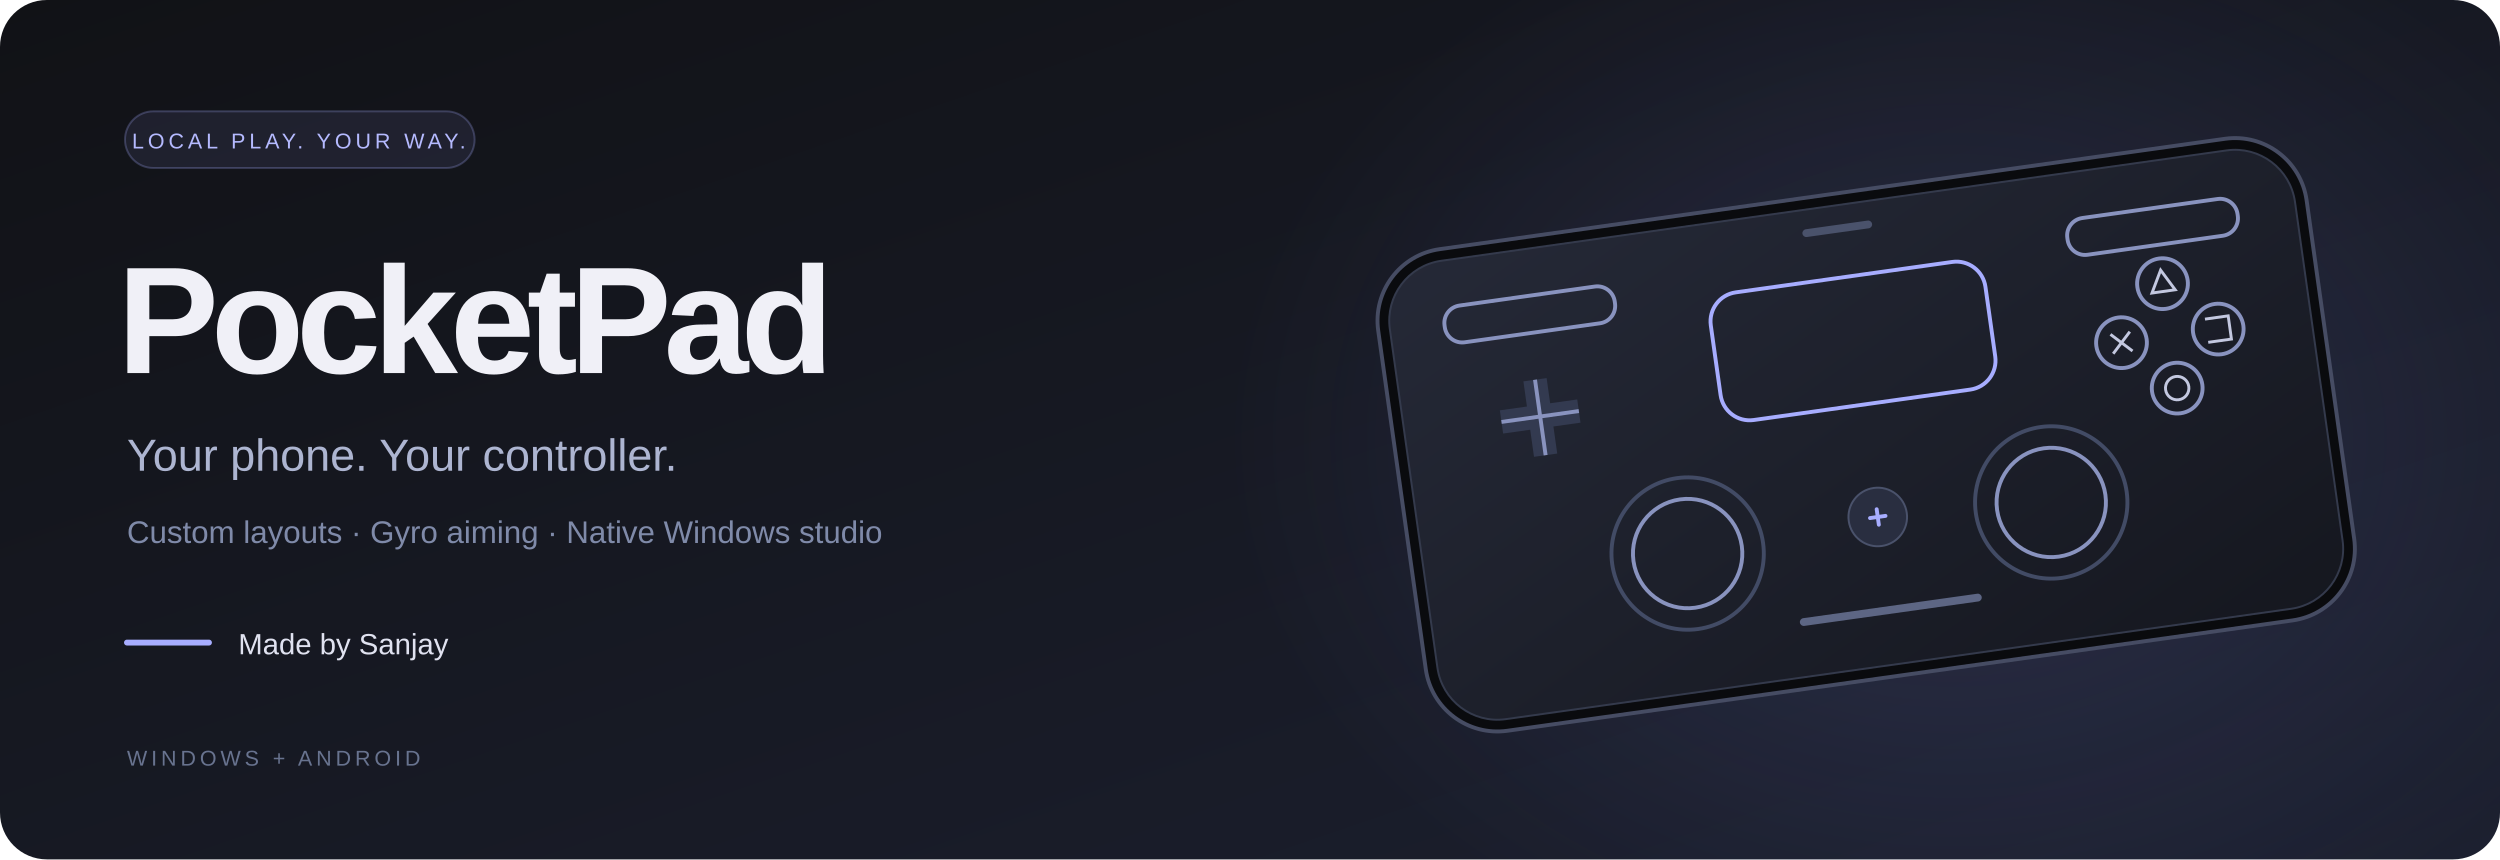
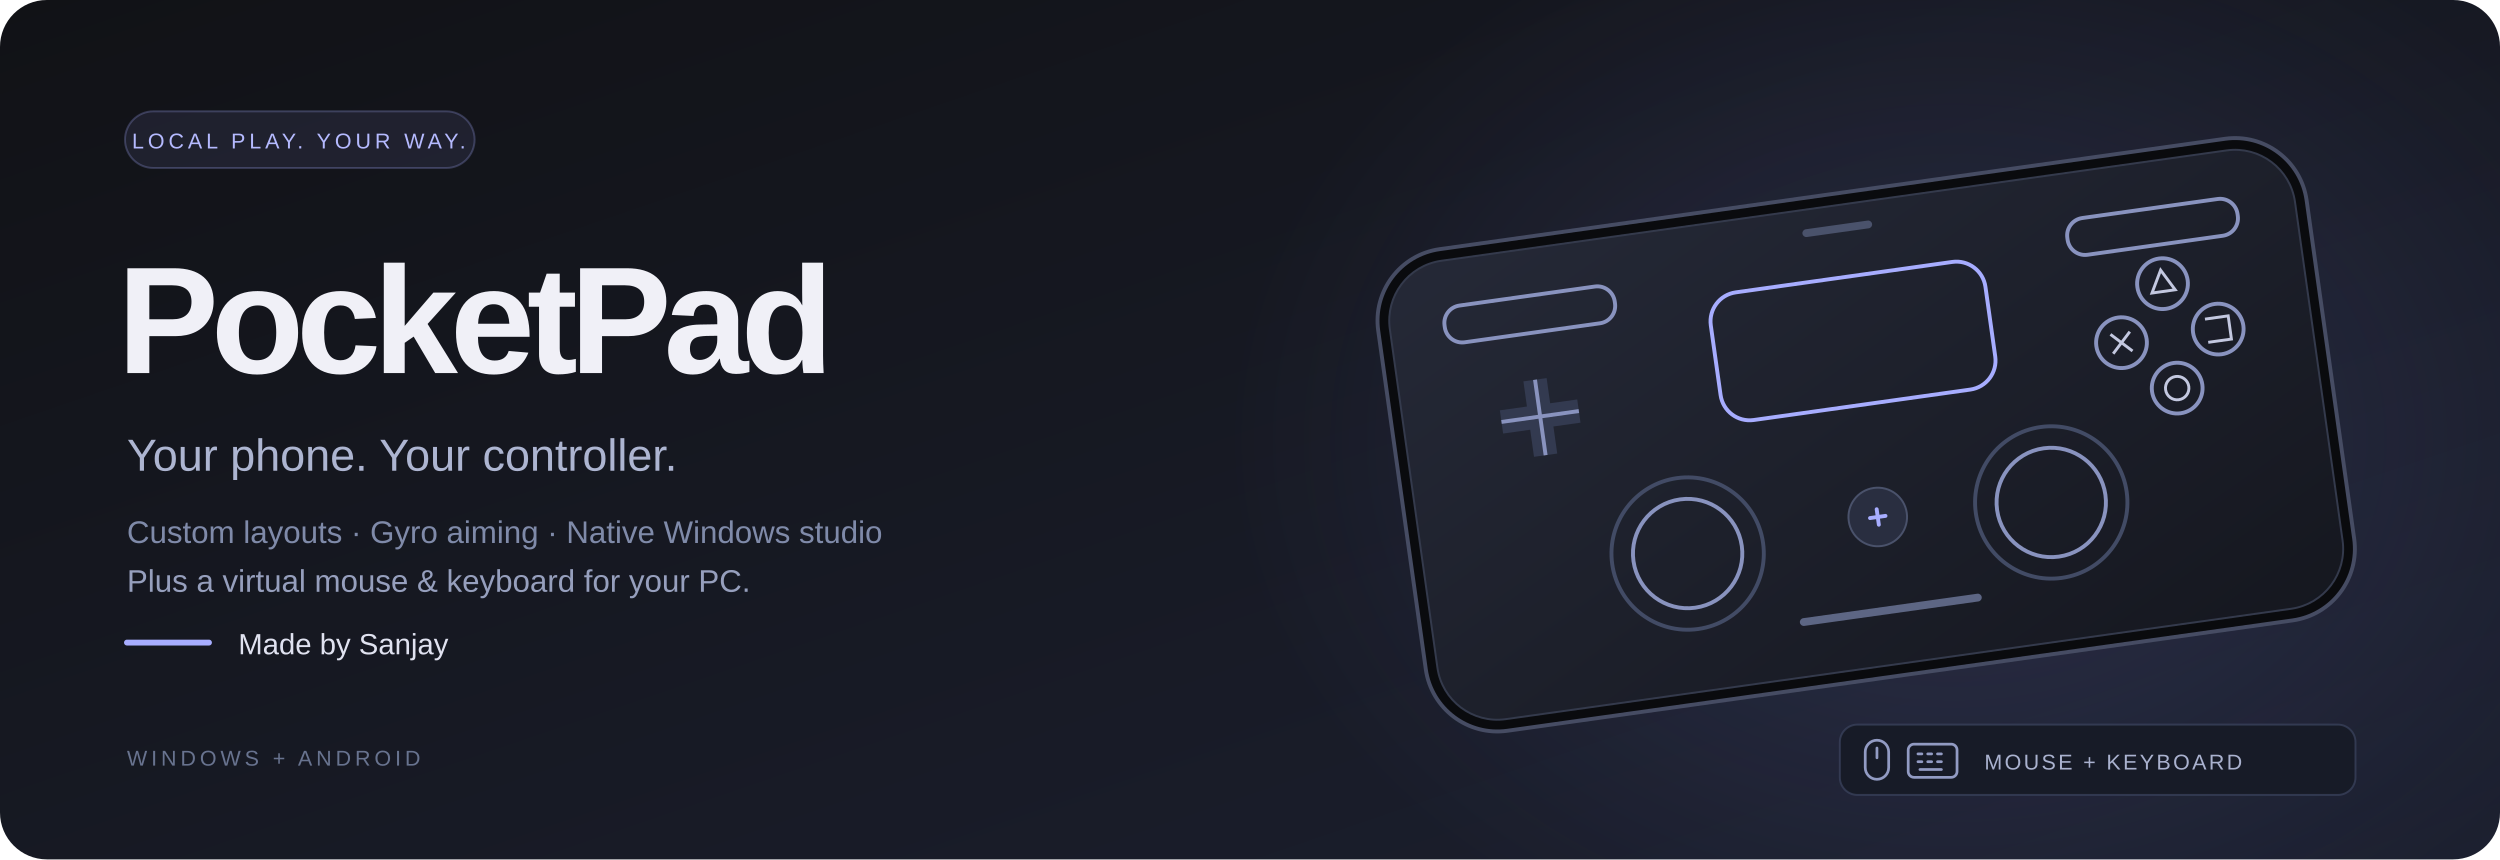
- <svg xmlns="http://www.w3.org/2000/svg" width="1280" height="440" viewBox="0 0 1280 440" role="img" aria-label="PocketPad — your phone, your controller. Made by Sanjay.">
+ <svg xmlns="http://www.w3.org/2000/svg" width="1280" height="440" viewBox="0 0 1280 440" role="img" aria-label="PocketPad — your phone, your controller. Plus a virtual mouse and keyboard for your PC. Made by Sanjay.">
  <defs>
    <linearGradient id="bg" x2="1" y2="1">
      <stop stop-color="#111216" />
      <stop offset="1" stop-color="#1c2030" />
    </linearGradient>
    <linearGradient id="phone" x2="1" y2="1">
      <stop stop-color="#252937" />
      <stop offset="1" stop-color="#15171f" />
    </linearGradient>
    <radialGradient id="halo">
      <stop stop-color="#929bff" stop-opacity=".15" />
      <stop offset="1" stop-color="#929bff" stop-opacity="0" />
    </radialGradient>
  </defs>
  <rect width="1280" height="440" rx="24" fill="url(#bg)" />
  <ellipse cx="1000" cy="225" rx="370" ry="290" fill="url(#halo)" />
  <g font-family="Segoe UI,Arial,sans-serif">
    <rect x="64" y="57" width="179" height="29" rx="14.5" fill="#a7adff" fill-opacity=".09" stroke="#a7adff" stroke-opacity=".25" />
    <text x="153" y="76" text-anchor="middle" fill="#b5baff" font-size="11" letter-spacing="2">LOCAL PLAY. YOUR WAY.</text>
    <text x="60" y="191" fill="#f0f0f7" font-size="78" font-weight="600" letter-spacing="-4">PocketPad</text>
    <text x="65" y="241" fill="#adb5d1" font-size="23">Your phone. Your controller.</text>
    <text x="65" y="278" fill="#7f8aa9" font-size="16">Custom layouts · Gyro aiming · Native Windows studio</text>
+     <text x="65" y="303" fill="#969fbd" font-size="16">Plus a virtual mouse &amp; keyboard for your PC.</text>
    <path d="M65 329h42" stroke="#a7adff" stroke-width="3" stroke-linecap="round" />
    <text x="122" y="335" fill="#e0e2f0" font-size="15">Made by Sanjay</text>
    <text x="65" y="392" fill="#68738f" font-size="11" letter-spacing="2">WINDOWS + ANDROID</text>
  </g>
  <g transform="translate(721 104) rotate(-8 235 115)">
    <rect x="-6" y="-6" width="480" height="249" rx="37" fill="#0a0b0e" stroke="#464c63" stroke-width="2" />
    <rect width="468" height="237" rx="31" fill="url(#phone)" stroke="#343a4c" />
    <rect x="216" y="10" width="36" height="4" rx="2" fill="#4a526b" />
    <g fill="none" stroke="#8993bf" stroke-width="2">
      <rect x="28" y="24" width="88" height="19" rx="9" />
      <rect x="350" y="24" width="88" height="19" rx="9" />
      <rect x="163" y="37" width="142" height="66" rx="15" stroke="#a7adff" />
      <path d="M70 67v39m-20-20h40" stroke-width="12" stroke="#333a50" />
      <path d="M70 67v39m-20-20h40" stroke-width="2" />
      <circle cx="135" cy="166" r="39" stroke="#424b65" />
      <circle cx="135" cy="166" r="28" />
      <circle cx="323" cy="166" r="39" stroke="#424b65" />
      <circle cx="323" cy="166" r="28" />
      <circle cx="395" cy="63" r="13" />
      <circle cx="370" cy="90" r="13" />
      <circle cx="420" cy="90" r="13" />
      <circle cx="395" cy="117" r="13" />
      <path d="m395 56 6 11h-12Zm-30 29 10 10m0-10-10 10M414 84h12v12h-12" stroke="#c3c8e0" stroke-width="1.5" />
      <circle cx="395" cy="117" r="6" stroke="#c3c8e0" stroke-width="1.5" />
    </g>
    <circle cx="234" cy="161" r="15" fill="#292e40" stroke="#4a526b" />
    <path d="M230 161h8m-4-4v8" stroke="#a7adff" stroke-width="2" stroke-linecap="round" />
    <rect x="187" y="207" width="94" height="4" rx="2" fill="#5d6684" />
  </g>
+   <g transform="translate(942 371)">
+     <rect width="264" height="36" rx="9" fill="#171b27" stroke="#3d4560" stroke-opacity=".7" />
+     <g fill="none" stroke="#929bc3" stroke-width="1.4" stroke-linecap="round">
+       <rect x="13" y="8" width="12" height="20" rx="6" />
+       <path d="M19 12v5" />
+       <rect x="35" y="10" width="25" height="17" rx="3" />
+       <path d="M40 15h2m3 0h2m3 0h2m-12 4h2m3 0h2m3 0h2m-11 4h11" />
+     </g>
+     <text x="74" y="23" fill="#aab2cf" font-family="Segoe UI,Arial,sans-serif" font-size="11" letter-spacing="1.2">MOUSE + KEYBOARD</text>
+   </g>
</svg>
